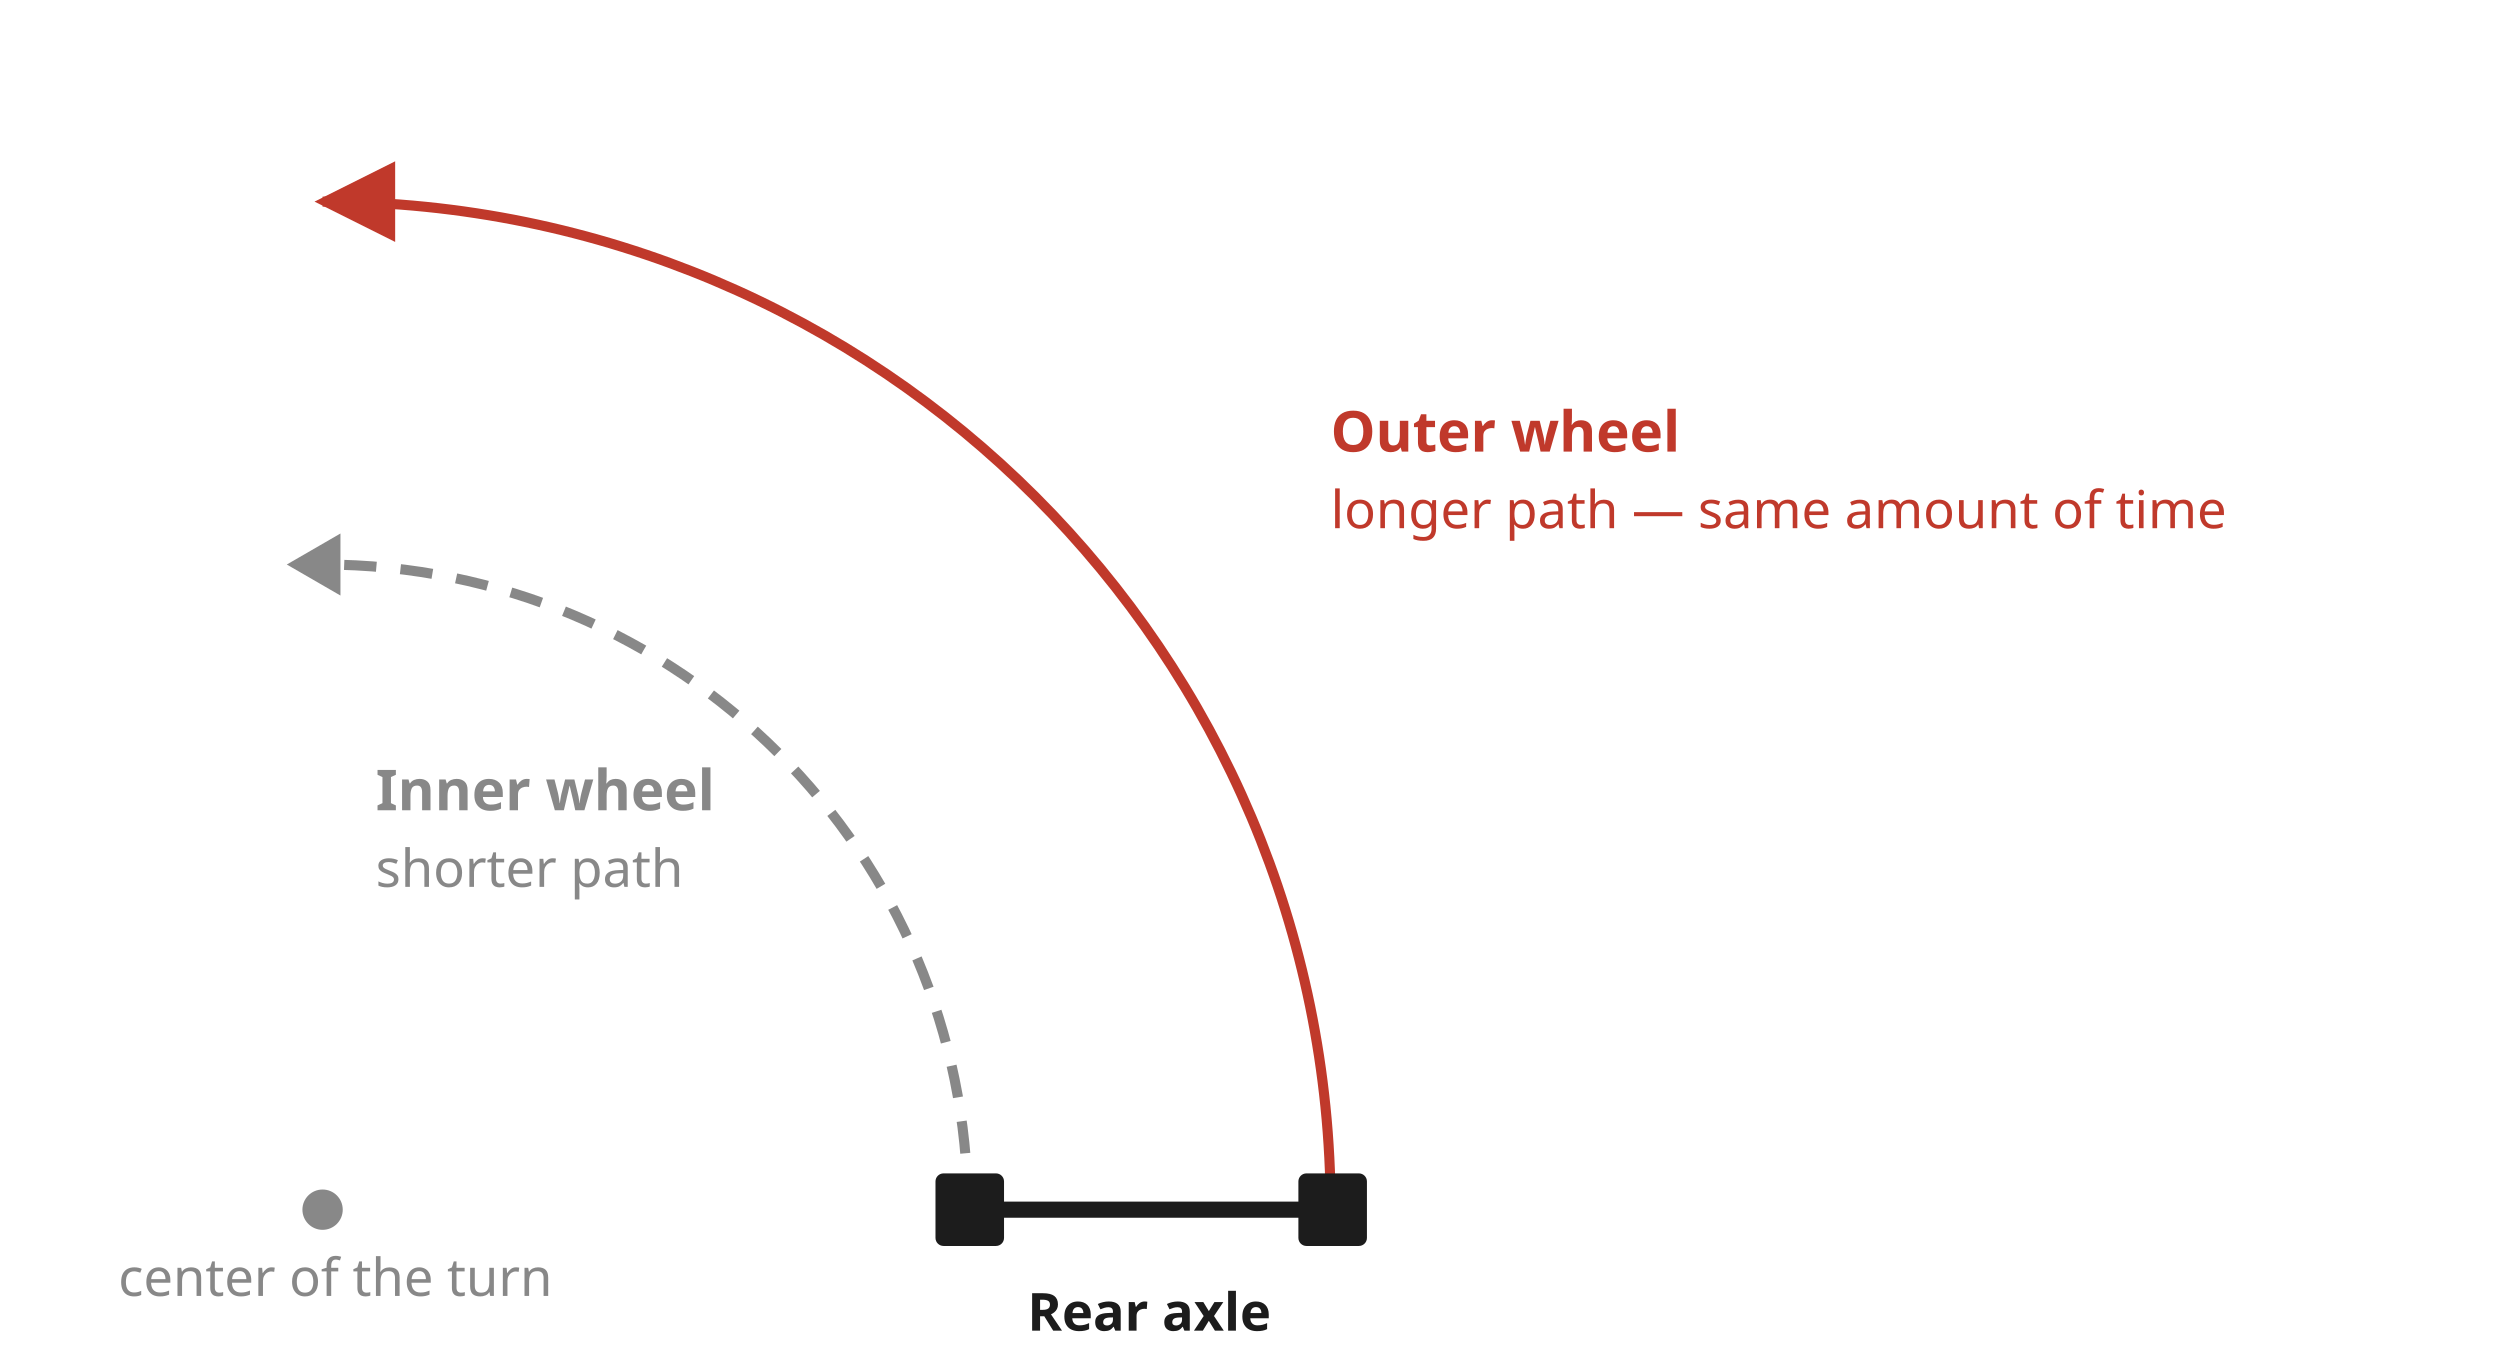
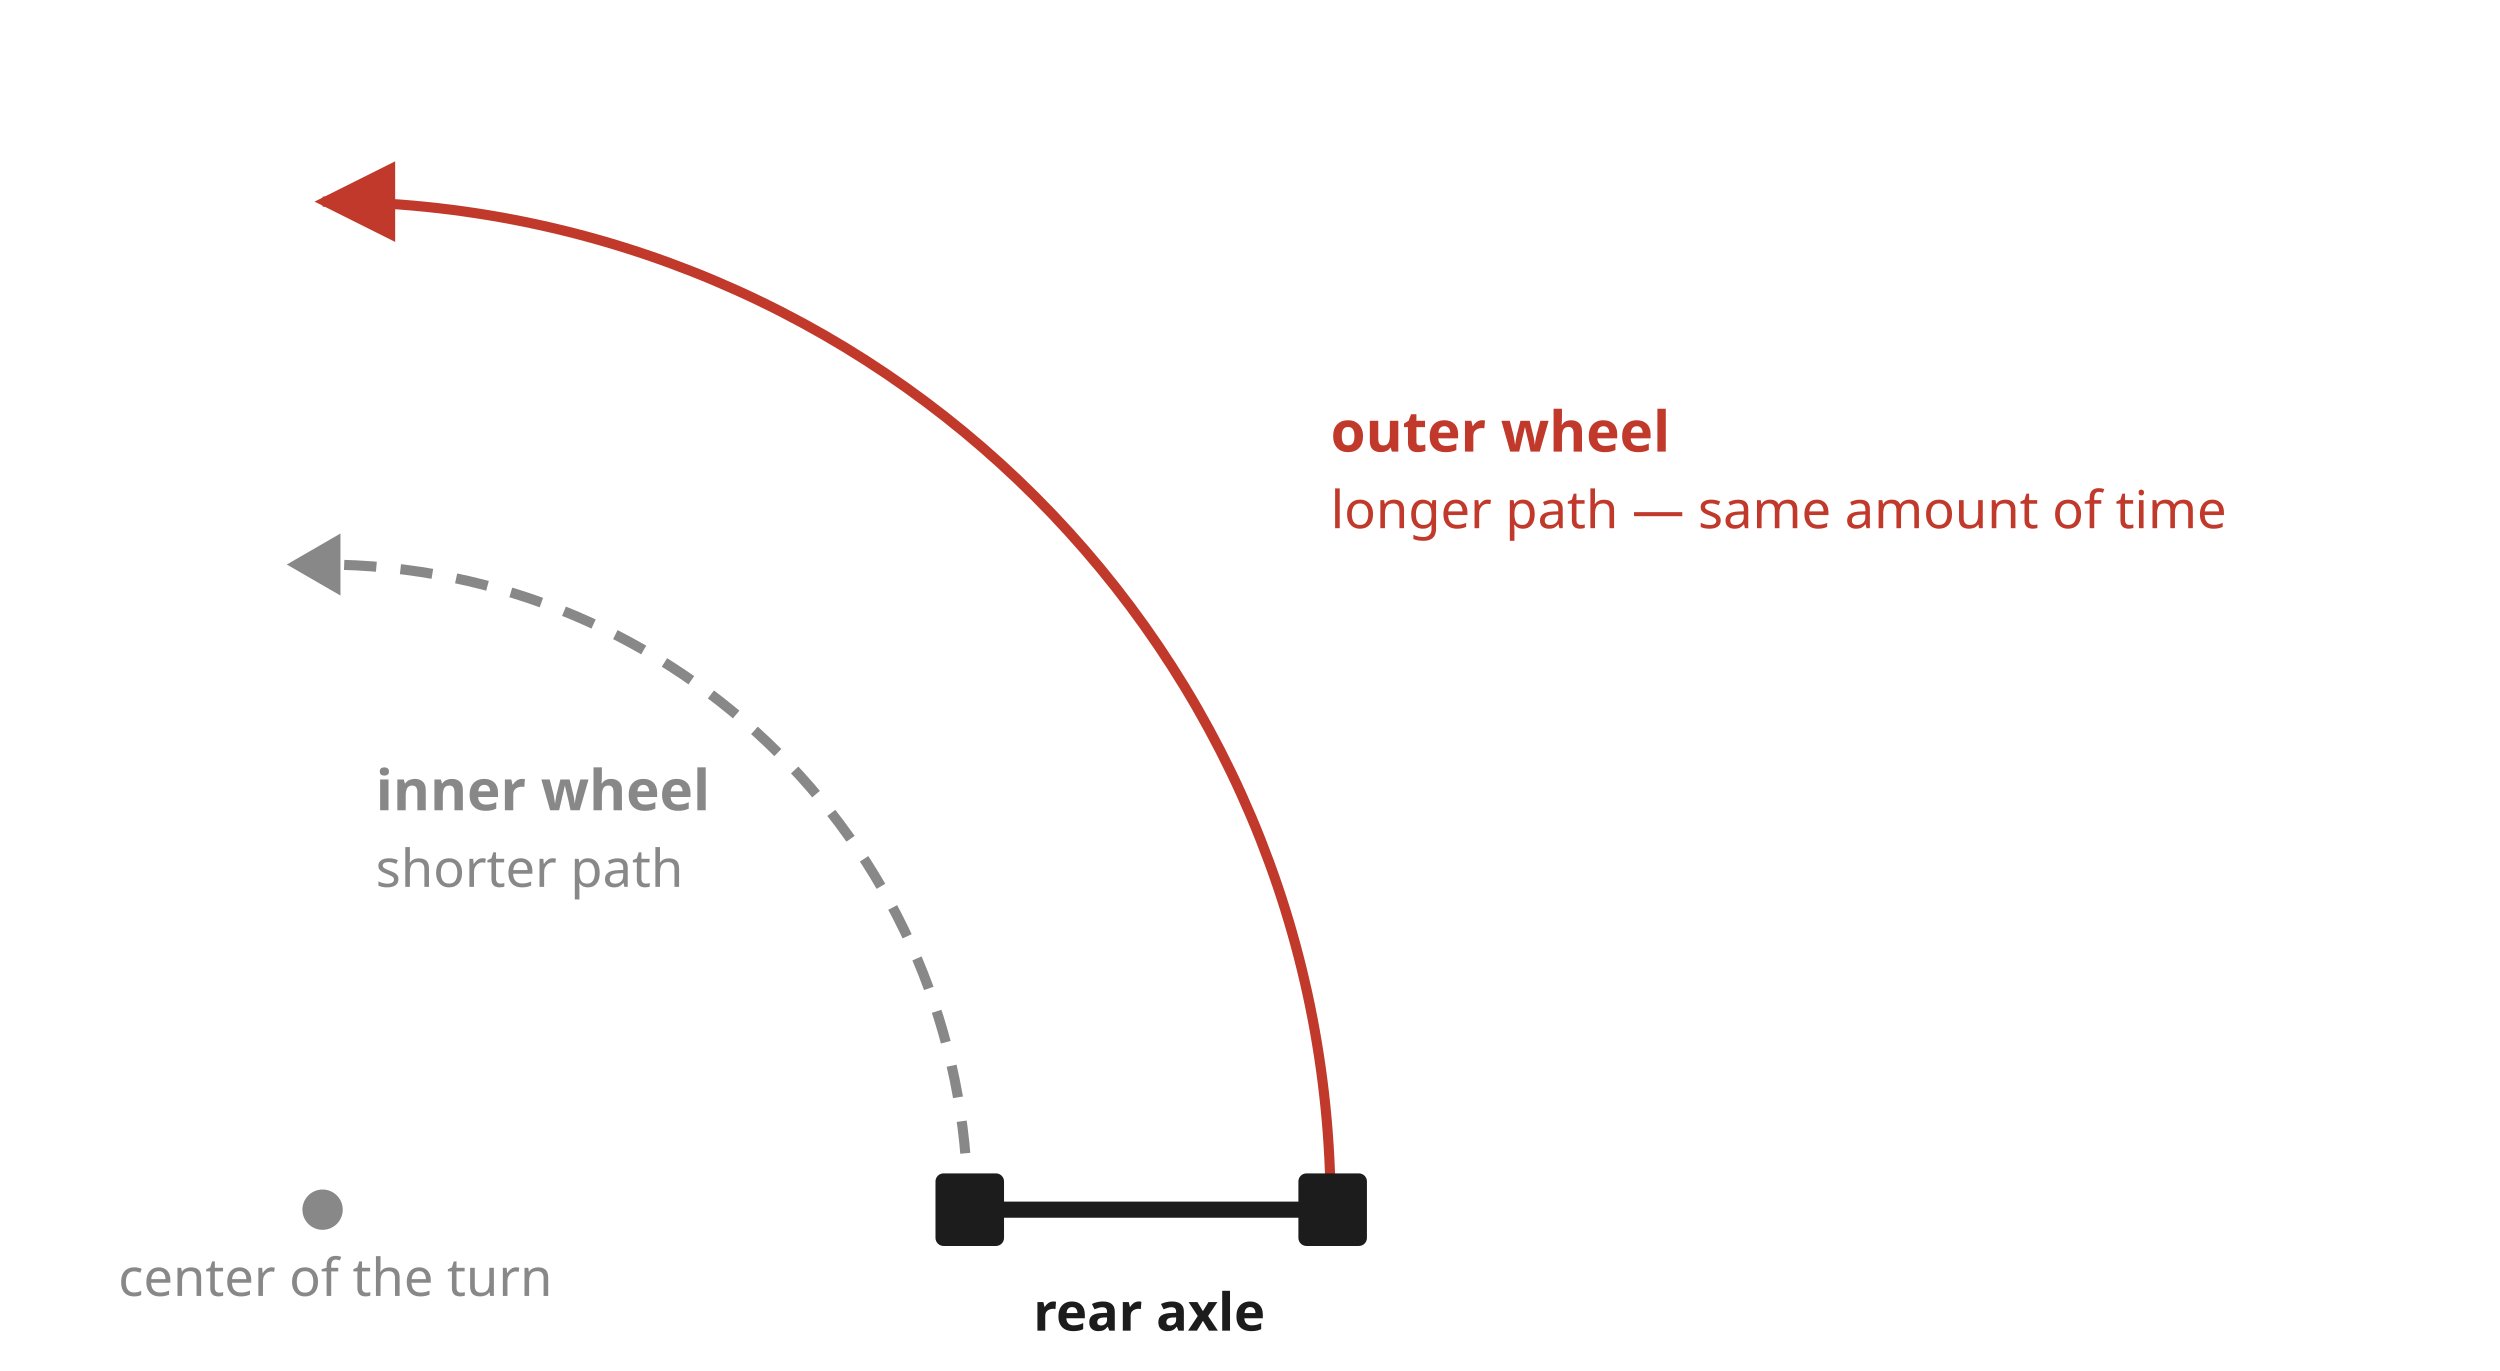
<svg xmlns="http://www.w3.org/2000/svg" viewBox="-18629.762 -13600 620 340" width="620" height="340" role="img" aria-label="Diagram of a car turning right. The inner wheel follows a tighter arc than the outer wheel, so the outer wheel travels a longer path in the same amount of time." version="1.1" id="svg8">
  <defs id="defs1">
    <marker style="overflow:visible" id="Triangle" refX="0" refY="0" orient="auto-start-reverse" markerWidth="1" markerHeight="1" viewBox="0 0 1 1" preserveAspectRatio="xMidYMid">
      <path transform="scale(0.5)" style="fill:context-stroke;fill-rule:evenodd;stroke:context-stroke;stroke-width:1pt" d="M 5.77,0 -2.88,5 V -5 Z" id="path135" />
    </marker>
    <marker id="ar2" viewBox="0 0 10 10" refX="9" refY="5" markerWidth="8" markerHeight="8" orient="auto-start-reverse">
      <path d="M 0,0 10,5 0,10 Z" fill="#c0392b" id="path1" />
    </marker>
  </defs>
  <circle cx="-18549.762" cy="-13300" r="5" fill="#888888" id="circle1" />
  <text x="-18600.432" y="-13278.608" font-family="Barlow, sans-serif" font-size="13px" fill="#888888" id="text1">center of the turn</text>
  <path d="m -18389.762,-13300 a 160,160 0 0 0 -160,-160" fill="none" stroke="#888888" stroke-width="2.5" stroke-dasharray="8, 6" id="path2" style="marker-end:url(#Triangle)" />
  <path d="m -18299.762,-13300 a 250,250 0 0 0 -250,-250" fill="none" stroke="#c0392b" stroke-width="2.5" marker-end="url(#ar2)" id="path3" />
  <line x1="-18389.762" y1="-13300" x2="-18299.762" y2="-13300" stroke="#1c1c1c" stroke-width="4" id="line3" />
  <rect x="-18397.762" y="-13309" width="17" height="18" rx="2" fill="#1c1c1c" id="rect3" />
  <rect x="-18307.762" y="-13309" width="17" height="18" rx="2" fill="#1c1c1c" id="rect4" />
-   <text x="-18344.762" y="-13270" text-anchor="middle" font-family="Barlow, sans-serif" font-size="13px" font-weight="600" fill="#1c1c1c" id="text4">Rear axle</text>
-   <text x="-18536.588" y="-13399.054" font-family="Barlow, sans-serif" font-size="14px" font-weight="600" fill="#888888" id="text5">Inner wheel</text>
+   <text x="-18344.762" y="-13270" text-anchor="middle" font-family="Barlow, sans-serif" font-size="13px" font-weight="600" fill="#1c1c1c" id="text4">rear axle</text>
+   <text x="-18536.588" y="-13399.054" font-family="Barlow, sans-serif" font-size="14px" font-weight="600" fill="#888888" id="text5">inner wheel</text>
  <text x="-18536.588" y="-13380.054" font-family="Barlow, sans-serif" font-size="13px" fill="#888888" id="text6">shorter path</text>
-   <text x="-18299.762" y="-13488" font-family="Barlow, sans-serif" font-size="14px" font-weight="600" fill="#c0392b" id="text7">Outer wheel</text>
+   <text x="-18299.762" y="-13488" font-family="Barlow, sans-serif" font-size="14px" font-weight="600" fill="#c0392b" id="text7">outer wheel</text>
  <text x="-18299.762" y="-13469" font-family="Barlow, sans-serif" font-size="13px" fill="#c0392b" id="text8">longer path — same amount of time</text>
</svg>
